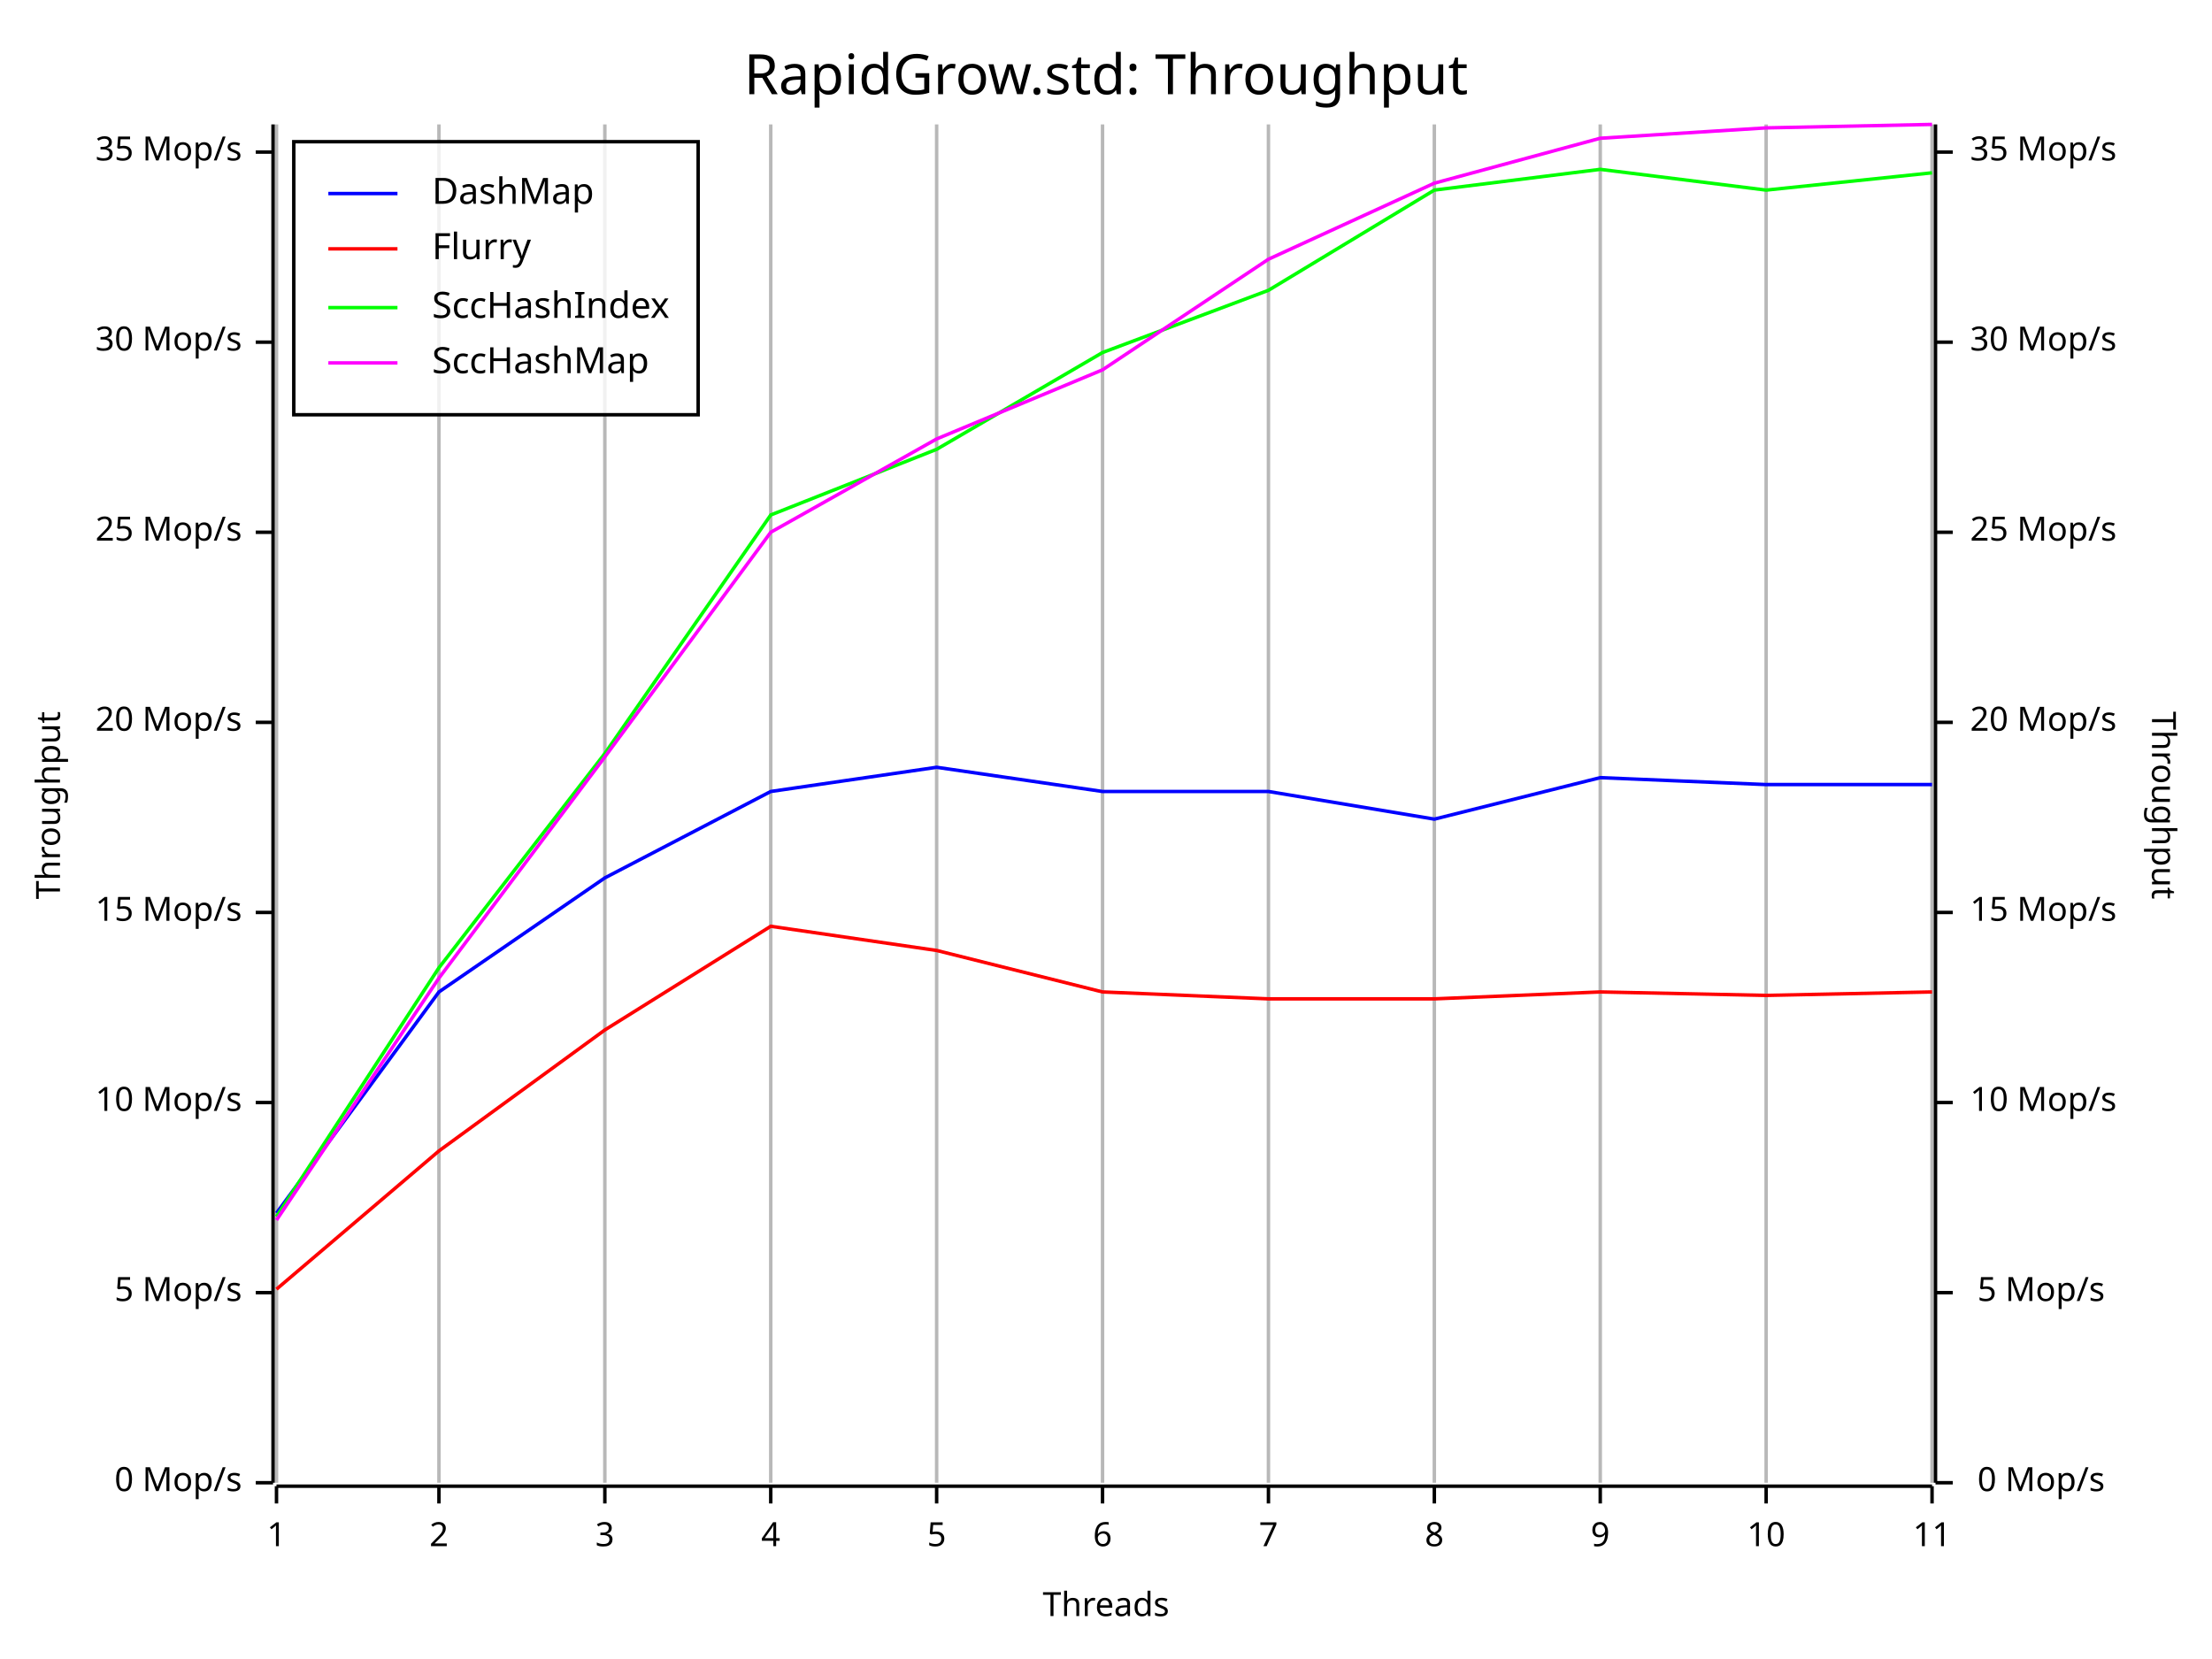
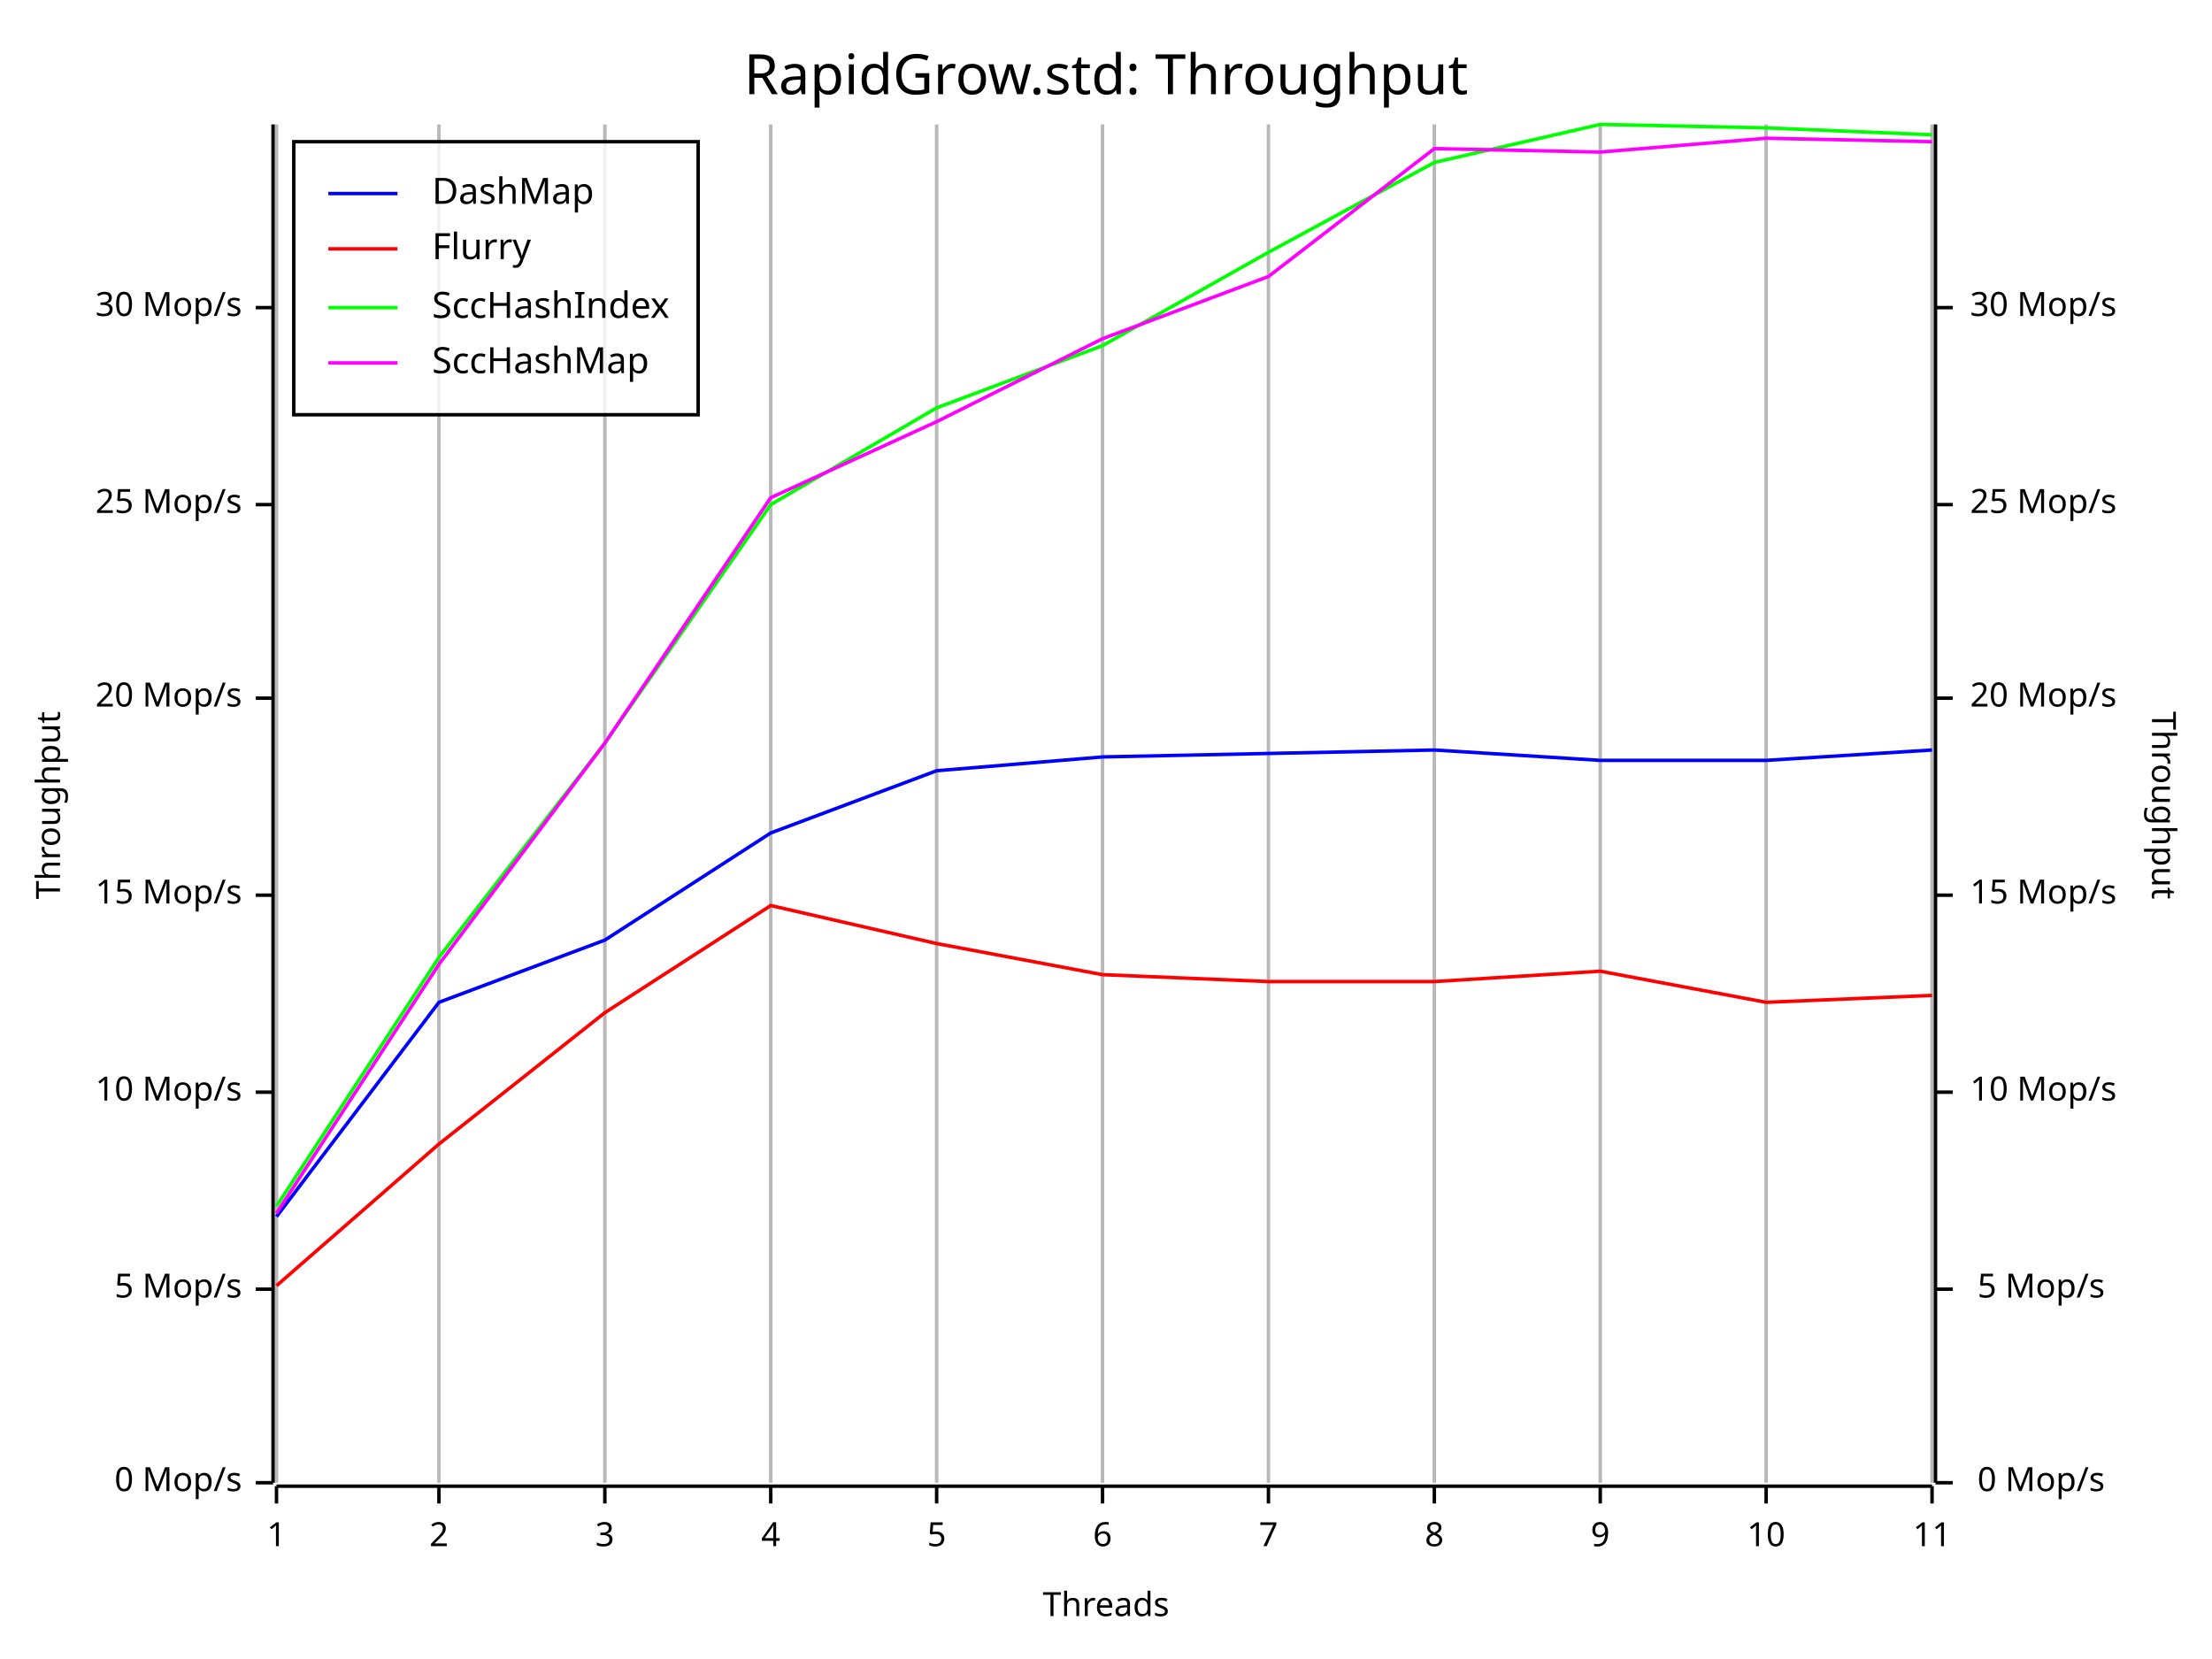
<svg xmlns="http://www.w3.org/2000/svg" width="640" height="480" viewBox="0 0 640 480">
  <rect x="0" y="0" width="640" height="480" opacity="1" fill="#FFFFFF" stroke="none" />
  <text x="320" y="15" dy="0.76em" text-anchor="middle" font-family="Fira Code" font-size="16.129" opacity="1" fill="#000000">
RapidGrow.std: Throughput
</text>
  <line opacity="0.1" stroke="#000000" stroke-width="1" x1="80" y1="429" x2="80" y2="36" />
  <line opacity="0.1" stroke="#000000" stroke-width="1" x1="127" y1="429" x2="127" y2="36" />
  <line opacity="0.1" stroke="#000000" stroke-width="1" x1="175" y1="429" x2="175" y2="36" />
  <line opacity="0.1" stroke="#000000" stroke-width="1" x1="223" y1="429" x2="223" y2="36" />
  <line opacity="0.1" stroke="#000000" stroke-width="1" x1="271" y1="429" x2="271" y2="36" />
  <line opacity="0.1" stroke="#000000" stroke-width="1" x1="319" y1="429" x2="319" y2="36" />
  <line opacity="0.1" stroke="#000000" stroke-width="1" x1="367" y1="429" x2="367" y2="36" />
  <line opacity="0.1" stroke="#000000" stroke-width="1" x1="415" y1="429" x2="415" y2="36" />
  <line opacity="0.1" stroke="#000000" stroke-width="1" x1="463" y1="429" x2="463" y2="36" />
  <line opacity="0.1" stroke="#000000" stroke-width="1" x1="511" y1="429" x2="511" y2="36" />
  <line opacity="0.1" stroke="#000000" stroke-width="1" x1="559" y1="429" x2="559" y2="36" />
  <text x="10" y="233" dy="0.76em" text-anchor="middle" font-family="sans-serif" font-size="9.677" opacity="1" fill="#000000" transform="rotate(270, 10, 233)">
Throughput
</text>
  <text x="320" y="470" dy="-0.5ex" text-anchor="middle" font-family="sans-serif" font-size="9.677" opacity="1" fill="#000000">
Threads
</text>
  <text x="630" y="233" dy="0.76em" text-anchor="middle" font-family="sans-serif" font-size="9.677" opacity="1" fill="#000000" transform="rotate(90, 630, 233)">
Throughput
</text>
  <line opacity="0.2" stroke="#000000" stroke-width="1" x1="80" y1="429" x2="80" y2="36" />
  <line opacity="0.2" stroke="#000000" stroke-width="1" x1="127" y1="429" x2="127" y2="36" />
  <line opacity="0.2" stroke="#000000" stroke-width="1" x1="175" y1="429" x2="175" y2="36" />
  <line opacity="0.2" stroke="#000000" stroke-width="1" x1="223" y1="429" x2="223" y2="36" />
  <line opacity="0.2" stroke="#000000" stroke-width="1" x1="271" y1="429" x2="271" y2="36" />
  <line opacity="0.2" stroke="#000000" stroke-width="1" x1="319" y1="429" x2="319" y2="36" />
  <line opacity="0.2" stroke="#000000" stroke-width="1" x1="367" y1="429" x2="367" y2="36" />
  <line opacity="0.2" stroke="#000000" stroke-width="1" x1="415" y1="429" x2="415" y2="36" />
  <line opacity="0.2" stroke="#000000" stroke-width="1" x1="463" y1="429" x2="463" y2="36" />
  <line opacity="0.2" stroke="#000000" stroke-width="1" x1="511" y1="429" x2="511" y2="36" />
  <line opacity="0.2" stroke="#000000" stroke-width="1" x1="559" y1="429" x2="559" y2="36" />
  <polyline fill="none" opacity="1" stroke="#000000" stroke-width="1" points="79,36 79,429 " />
  <text x="70" y="429" dy="0.5ex" text-anchor="end" font-family="sans-serif" font-size="9.677" opacity="1" fill="#000000">
0 Mop/s
</text>
  <polyline fill="none" opacity="1" stroke="#000000" stroke-width="1" points="74,429 79,429 " />
-   <text x="70" y="374" dy="0.5ex" text-anchor="end" font-family="sans-serif" font-size="9.677" opacity="1" fill="#000000">
+   <text x="70" y="373" dy="0.5ex" text-anchor="end" font-family="sans-serif" font-size="9.677" opacity="1" fill="#000000">
5 Mop/s
</text>
-   <polyline fill="none" opacity="1" stroke="#000000" stroke-width="1" points="74,374 79,374 " />
-   <text x="70" y="319" dy="0.5ex" text-anchor="end" font-family="sans-serif" font-size="9.677" opacity="1" fill="#000000">
+   <polyline fill="none" opacity="1" stroke="#000000" stroke-width="1" points="74,373 79,373 " />
+   <text x="70" y="316" dy="0.5ex" text-anchor="end" font-family="sans-serif" font-size="9.677" opacity="1" fill="#000000">
10 Mop/s
</text>
-   <polyline fill="none" opacity="1" stroke="#000000" stroke-width="1" points="74,319 79,319 " />
-   <text x="70" y="264" dy="0.5ex" text-anchor="end" font-family="sans-serif" font-size="9.677" opacity="1" fill="#000000">
+   <polyline fill="none" opacity="1" stroke="#000000" stroke-width="1" points="74,316 79,316 " />
+   <text x="70" y="259" dy="0.5ex" text-anchor="end" font-family="sans-serif" font-size="9.677" opacity="1" fill="#000000">
15 Mop/s
</text>
-   <polyline fill="none" opacity="1" stroke="#000000" stroke-width="1" points="74,264 79,264 " />
-   <text x="70" y="209" dy="0.5ex" text-anchor="end" font-family="sans-serif" font-size="9.677" opacity="1" fill="#000000">
+   <polyline fill="none" opacity="1" stroke="#000000" stroke-width="1" points="74,259 79,259 " />
+   <text x="70" y="202" dy="0.5ex" text-anchor="end" font-family="sans-serif" font-size="9.677" opacity="1" fill="#000000">
20 Mop/s
</text>
-   <polyline fill="none" opacity="1" stroke="#000000" stroke-width="1" points="74,209 79,209 " />
-   <text x="70" y="154" dy="0.5ex" text-anchor="end" font-family="sans-serif" font-size="9.677" opacity="1" fill="#000000">
+   <polyline fill="none" opacity="1" stroke="#000000" stroke-width="1" points="74,202 79,202 " />
+   <text x="70" y="146" dy="0.5ex" text-anchor="end" font-family="sans-serif" font-size="9.677" opacity="1" fill="#000000">
25 Mop/s
</text>
-   <polyline fill="none" opacity="1" stroke="#000000" stroke-width="1" points="74,154 79,154 " />
-   <text x="70" y="99" dy="0.5ex" text-anchor="end" font-family="sans-serif" font-size="9.677" opacity="1" fill="#000000">
+   <polyline fill="none" opacity="1" stroke="#000000" stroke-width="1" points="74,146 79,146 " />
+   <text x="70" y="89" dy="0.5ex" text-anchor="end" font-family="sans-serif" font-size="9.677" opacity="1" fill="#000000">
30 Mop/s
</text>
-   <polyline fill="none" opacity="1" stroke="#000000" stroke-width="1" points="74,99 79,99 " />
-   <text x="70" y="44" dy="0.5ex" text-anchor="end" font-family="sans-serif" font-size="9.677" opacity="1" fill="#000000">
- 35 Mop/s
- </text>
-   <polyline fill="none" opacity="1" stroke="#000000" stroke-width="1" points="74,44 79,44 " />
+   <polyline fill="none" opacity="1" stroke="#000000" stroke-width="1" points="74,89 79,89 " />
  <polyline fill="none" opacity="1" stroke="#000000" stroke-width="1" points="80,430 559,430 " />
  <text x="80" y="440" dy="0.76em" text-anchor="middle" font-family="sans-serif" font-size="9.677" opacity="1" fill="#000000">
1
</text>
  <polyline fill="none" opacity="1" stroke="#000000" stroke-width="1" points="80,430 80,435 " />
  <text x="127" y="440" dy="0.76em" text-anchor="middle" font-family="sans-serif" font-size="9.677" opacity="1" fill="#000000">
2
</text>
  <polyline fill="none" opacity="1" stroke="#000000" stroke-width="1" points="127,430 127,435 " />
  <text x="175" y="440" dy="0.76em" text-anchor="middle" font-family="sans-serif" font-size="9.677" opacity="1" fill="#000000">
3
</text>
  <polyline fill="none" opacity="1" stroke="#000000" stroke-width="1" points="175,430 175,435 " />
  <text x="223" y="440" dy="0.76em" text-anchor="middle" font-family="sans-serif" font-size="9.677" opacity="1" fill="#000000">
4
</text>
  <polyline fill="none" opacity="1" stroke="#000000" stroke-width="1" points="223,430 223,435 " />
  <text x="271" y="440" dy="0.76em" text-anchor="middle" font-family="sans-serif" font-size="9.677" opacity="1" fill="#000000">
5
</text>
  <polyline fill="none" opacity="1" stroke="#000000" stroke-width="1" points="271,430 271,435 " />
  <text x="319" y="440" dy="0.76em" text-anchor="middle" font-family="sans-serif" font-size="9.677" opacity="1" fill="#000000">
6
</text>
  <polyline fill="none" opacity="1" stroke="#000000" stroke-width="1" points="319,430 319,435 " />
  <text x="367" y="440" dy="0.76em" text-anchor="middle" font-family="sans-serif" font-size="9.677" opacity="1" fill="#000000">
7
</text>
  <polyline fill="none" opacity="1" stroke="#000000" stroke-width="1" points="367,430 367,435 " />
  <text x="415" y="440" dy="0.76em" text-anchor="middle" font-family="sans-serif" font-size="9.677" opacity="1" fill="#000000">
8
</text>
  <polyline fill="none" opacity="1" stroke="#000000" stroke-width="1" points="415,430 415,435 " />
  <text x="463" y="440" dy="0.76em" text-anchor="middle" font-family="sans-serif" font-size="9.677" opacity="1" fill="#000000">
9
</text>
  <polyline fill="none" opacity="1" stroke="#000000" stroke-width="1" points="463,430 463,435 " />
  <text x="511" y="440" dy="0.76em" text-anchor="middle" font-family="sans-serif" font-size="9.677" opacity="1" fill="#000000">
10
</text>
  <polyline fill="none" opacity="1" stroke="#000000" stroke-width="1" points="511,430 511,435 " />
  <text x="559" y="440" dy="0.76em" text-anchor="middle" font-family="sans-serif" font-size="9.677" opacity="1" fill="#000000">
11
</text>
  <polyline fill="none" opacity="1" stroke="#000000" stroke-width="1" points="559,430 559,435 " />
  <polyline fill="none" opacity="1" stroke="#000000" stroke-width="1" points="560,36 560,429 " />
  <text x="609" y="429" dy="0.5ex" text-anchor="end" font-family="sans-serif" font-size="9.677" opacity="1" fill="#000000">
0 Mop/s
</text>
  <polyline fill="none" opacity="1" stroke="#000000" stroke-width="1" points="560,429 565,429 " />
-   <text x="609" y="374" dy="0.5ex" text-anchor="end" font-family="sans-serif" font-size="9.677" opacity="1" fill="#000000">
+   <text x="609" y="373" dy="0.5ex" text-anchor="end" font-family="sans-serif" font-size="9.677" opacity="1" fill="#000000">
5 Mop/s
</text>
-   <polyline fill="none" opacity="1" stroke="#000000" stroke-width="1" points="560,374 565,374 " />
-   <text x="570" y="319" dy="0.5ex" text-anchor="start" font-family="sans-serif" font-size="9.677" opacity="1" fill="#000000">
+   <polyline fill="none" opacity="1" stroke="#000000" stroke-width="1" points="560,373 565,373 " />
+   <text x="570" y="316" dy="0.5ex" text-anchor="start" font-family="sans-serif" font-size="9.677" opacity="1" fill="#000000">
10 Mop/s
</text>
-   <polyline fill="none" opacity="1" stroke="#000000" stroke-width="1" points="560,319 565,319 " />
-   <text x="570" y="264" dy="0.5ex" text-anchor="start" font-family="sans-serif" font-size="9.677" opacity="1" fill="#000000">
+   <polyline fill="none" opacity="1" stroke="#000000" stroke-width="1" points="560,316 565,316 " />
+   <text x="570" y="259" dy="0.5ex" text-anchor="start" font-family="sans-serif" font-size="9.677" opacity="1" fill="#000000">
15 Mop/s
</text>
-   <polyline fill="none" opacity="1" stroke="#000000" stroke-width="1" points="560,264 565,264 " />
-   <text x="570" y="209" dy="0.5ex" text-anchor="start" font-family="sans-serif" font-size="9.677" opacity="1" fill="#000000">
+   <polyline fill="none" opacity="1" stroke="#000000" stroke-width="1" points="560,259 565,259 " />
+   <text x="570" y="202" dy="0.5ex" text-anchor="start" font-family="sans-serif" font-size="9.677" opacity="1" fill="#000000">
20 Mop/s
</text>
-   <polyline fill="none" opacity="1" stroke="#000000" stroke-width="1" points="560,209 565,209 " />
-   <text x="570" y="154" dy="0.5ex" text-anchor="start" font-family="sans-serif" font-size="9.677" opacity="1" fill="#000000">
+   <polyline fill="none" opacity="1" stroke="#000000" stroke-width="1" points="560,202 565,202 " />
+   <text x="570" y="146" dy="0.5ex" text-anchor="start" font-family="sans-serif" font-size="9.677" opacity="1" fill="#000000">
25 Mop/s
</text>
-   <polyline fill="none" opacity="1" stroke="#000000" stroke-width="1" points="560,154 565,154 " />
-   <text x="570" y="99" dy="0.5ex" text-anchor="start" font-family="sans-serif" font-size="9.677" opacity="1" fill="#000000">
+   <polyline fill="none" opacity="1" stroke="#000000" stroke-width="1" points="560,146 565,146 " />
+   <text x="570" y="89" dy="0.5ex" text-anchor="start" font-family="sans-serif" font-size="9.677" opacity="1" fill="#000000">
30 Mop/s
</text>
-   <polyline fill="none" opacity="1" stroke="#000000" stroke-width="1" points="560,99 565,99 " />
-   <text x="570" y="44" dy="0.5ex" text-anchor="start" font-family="sans-serif" font-size="9.677" opacity="1" fill="#000000">
- 35 Mop/s
- </text>
-   <polyline fill="none" opacity="1" stroke="#000000" stroke-width="1" points="560,44 565,44 " />
-   <polyline fill="none" opacity="1" stroke="#0000FF" stroke-width="1" points="80,351 127,287 175,254 223,229 271,222 319,229 367,229 415,237 463,225 511,227 559,227 " />
-   <polyline fill="none" opacity="1" stroke="#FF0000" stroke-width="1" points="80,373 127,333 175,298 223,268 271,275 319,287 367,289 415,289 463,287 511,288 559,287 " />
-   <polyline fill="none" opacity="1" stroke="#00FF00" stroke-width="1" points="80,352 127,280 175,218 223,149 271,130 319,102 367,84 415,55 463,49 511,55 559,50 " />
-   <polyline fill="none" opacity="1" stroke="#FF00FF" stroke-width="1" points="80,353 127,283 175,219 223,154 271,127 319,107 367,75 415,53 463,40 511,37 559,36 " />
+   <polyline fill="none" opacity="1" stroke="#000000" stroke-width="1" points="560,89 565,89 " />
+   <polyline fill="none" opacity="1" stroke="#0000FF" stroke-width="1" points="80,352 127,290 175,272 223,241 271,223 319,219 367,218 415,217 463,220 511,220 559,217 " />
+   <polyline fill="none" opacity="1" stroke="#FF0000" stroke-width="1" points="80,372 127,331 175,293 223,262 271,273 319,282 367,284 415,284 463,281 511,290 559,288 " />
+   <polyline fill="none" opacity="1" stroke="#00FF00" stroke-width="1" points="80,349 127,277 175,215 223,146 271,118 319,100 367,73 415,47 463,36 511,37 559,39 " />
+   <polyline fill="none" opacity="1" stroke="#FF00FF" stroke-width="1" points="80,351 127,279 175,215 223,144 271,122 319,98 367,80 415,43 463,44 511,40 559,41 " />
  <rect x="85" y="41" width="117" height="79" opacity="0.8" fill="#FFFFFF" stroke="none" />
  <rect x="85" y="41" width="117" height="79" opacity="1" fill="none" stroke="#000000" />
  <text x="125" y="51" dy="0.76em" text-anchor="start" font-family="Fira Code" font-size="10.484" opacity="1" fill="#000000">
DashMap
</text>
  <text x="125" y="67" dy="0.76em" text-anchor="start" font-family="Fira Code" font-size="10.484" opacity="1" fill="#000000">
Flurry
</text>
  <text x="125" y="84" dy="0.76em" text-anchor="start" font-family="Fira Code" font-size="10.484" opacity="1" fill="#000000">
SccHashIndex
</text>
  <text x="125" y="100" dy="0.76em" text-anchor="start" font-family="Fira Code" font-size="10.484" opacity="1" fill="#000000">
SccHashMap
</text>
  <polyline fill="none" opacity="1" stroke="#0000FF" stroke-width="1" points="95,56 115,56 " />
  <polyline fill="none" opacity="1" stroke="#FF0000" stroke-width="1" points="95,72 115,72 " />
  <polyline fill="none" opacity="1" stroke="#00FF00" stroke-width="1" points="95,89 115,89 " />
  <polyline fill="none" opacity="1" stroke="#FF00FF" stroke-width="1" points="95,105 115,105 " />
</svg>
